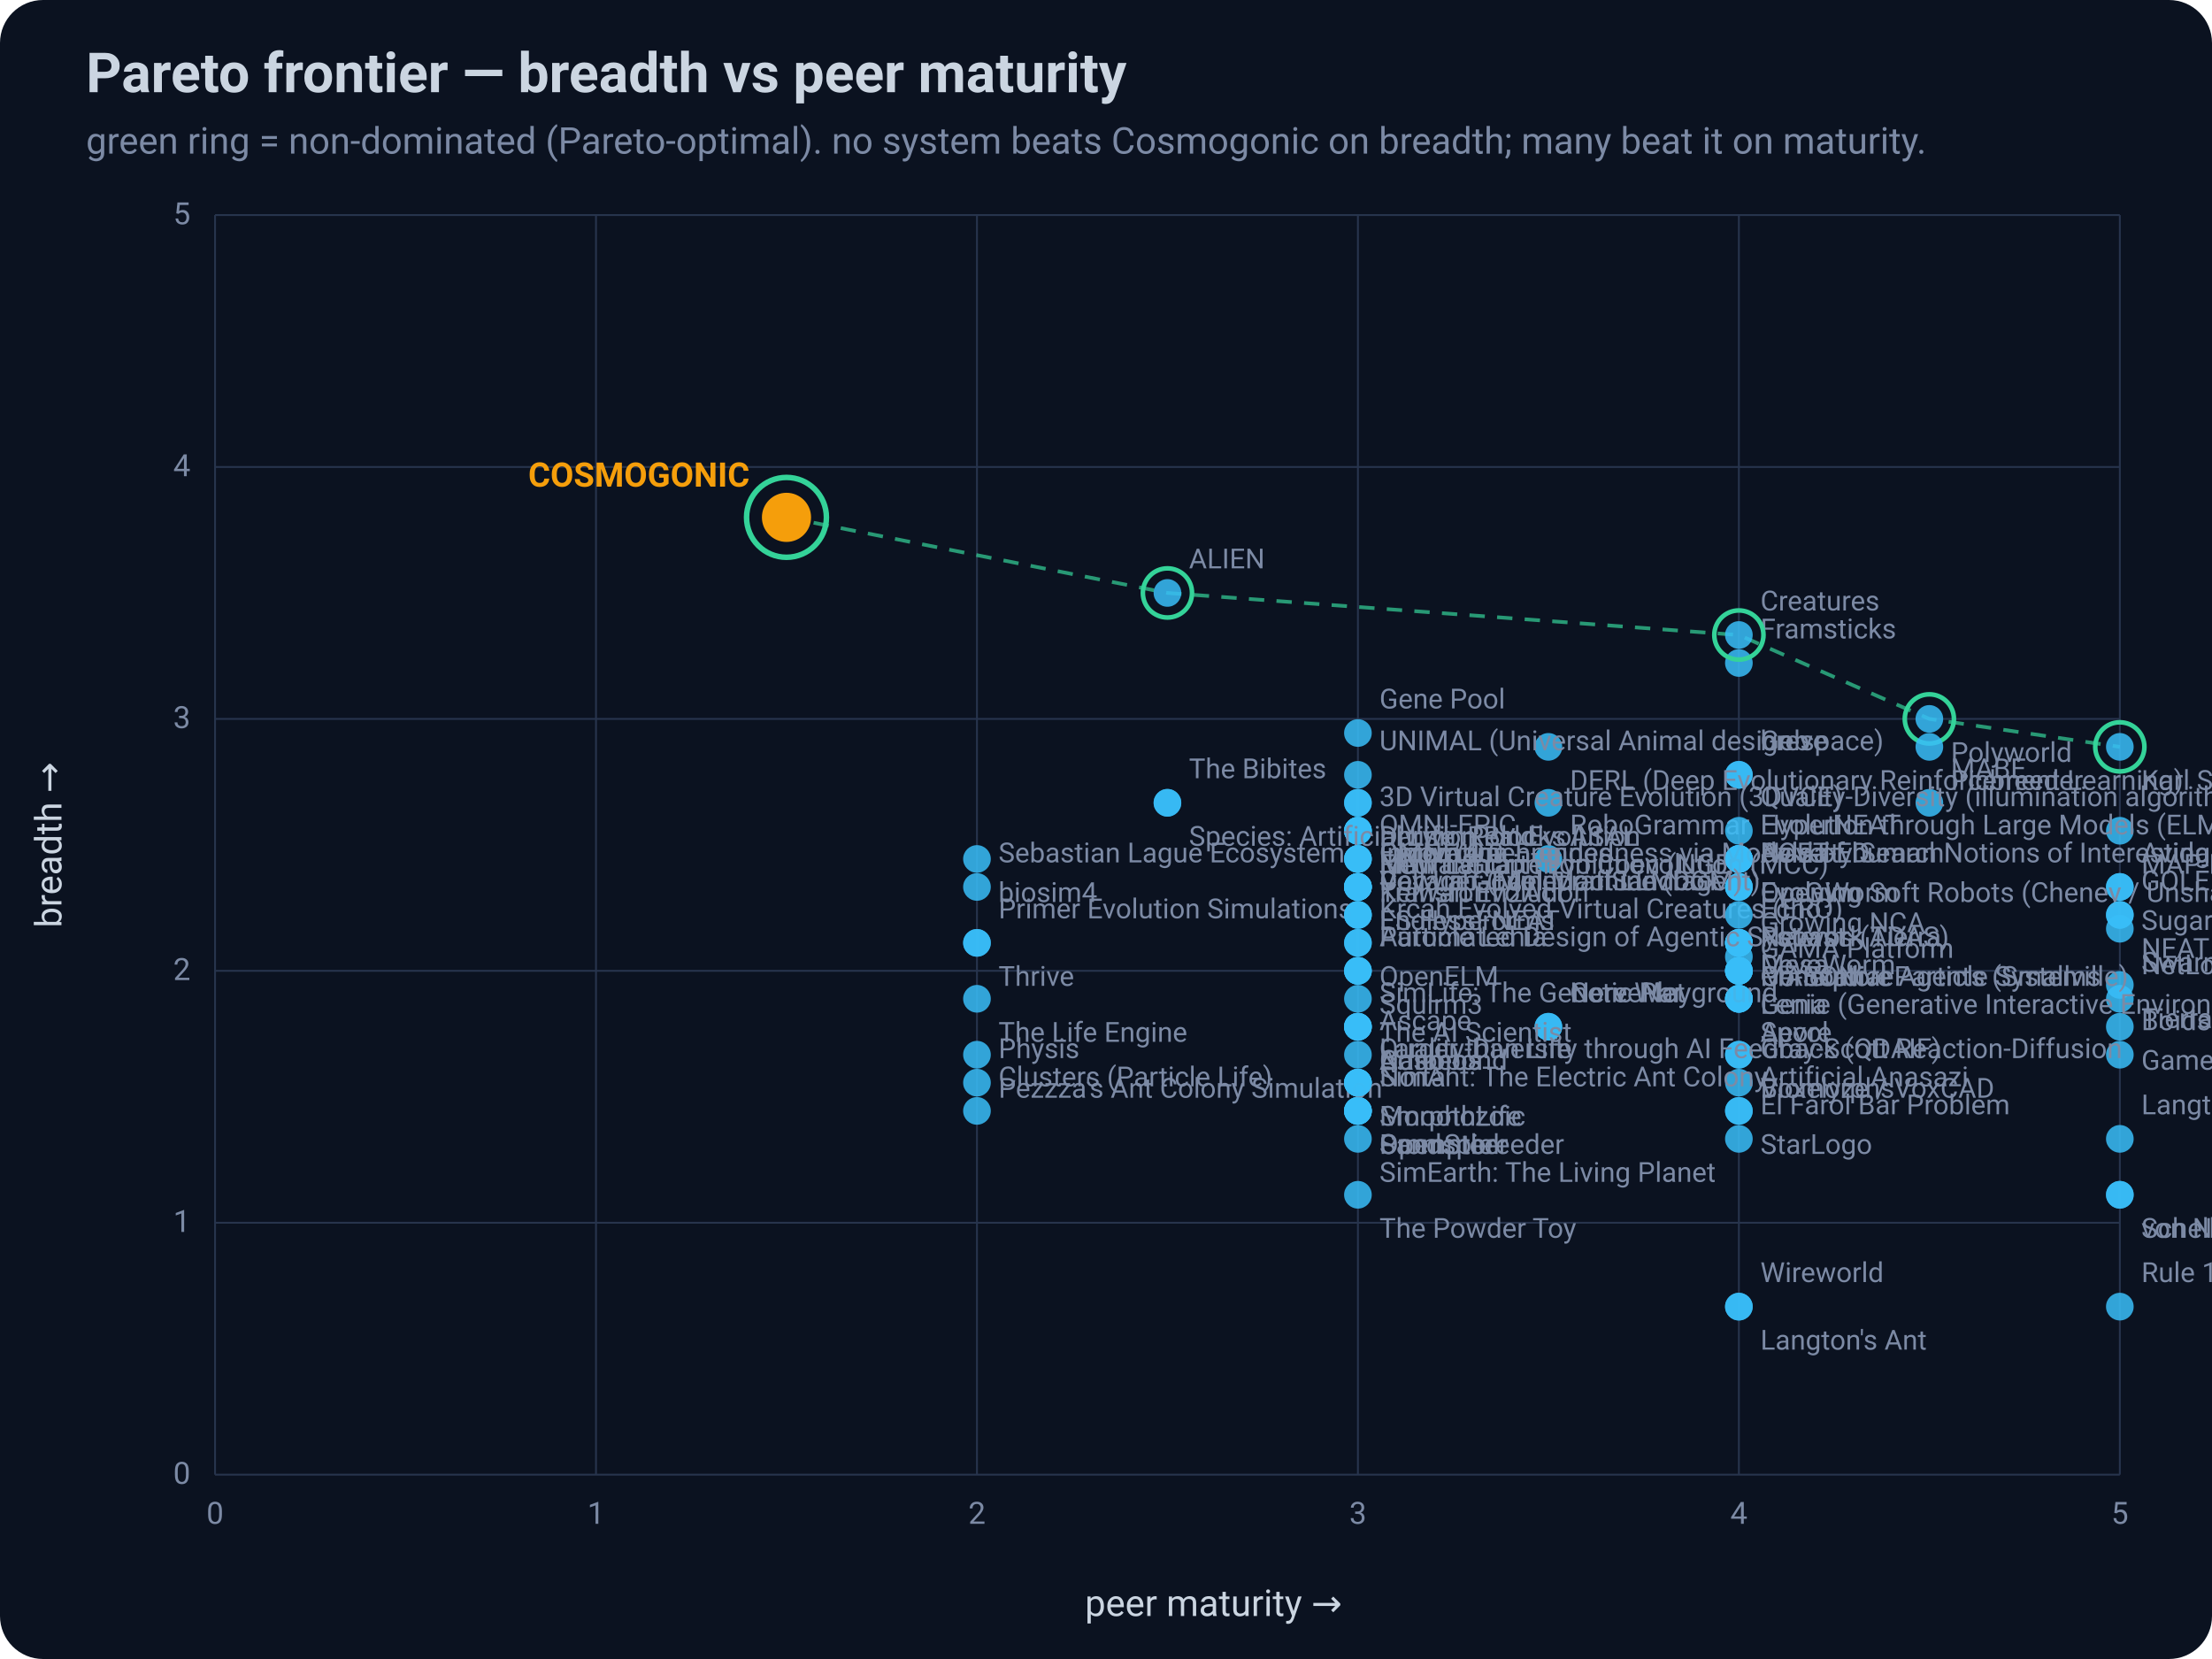
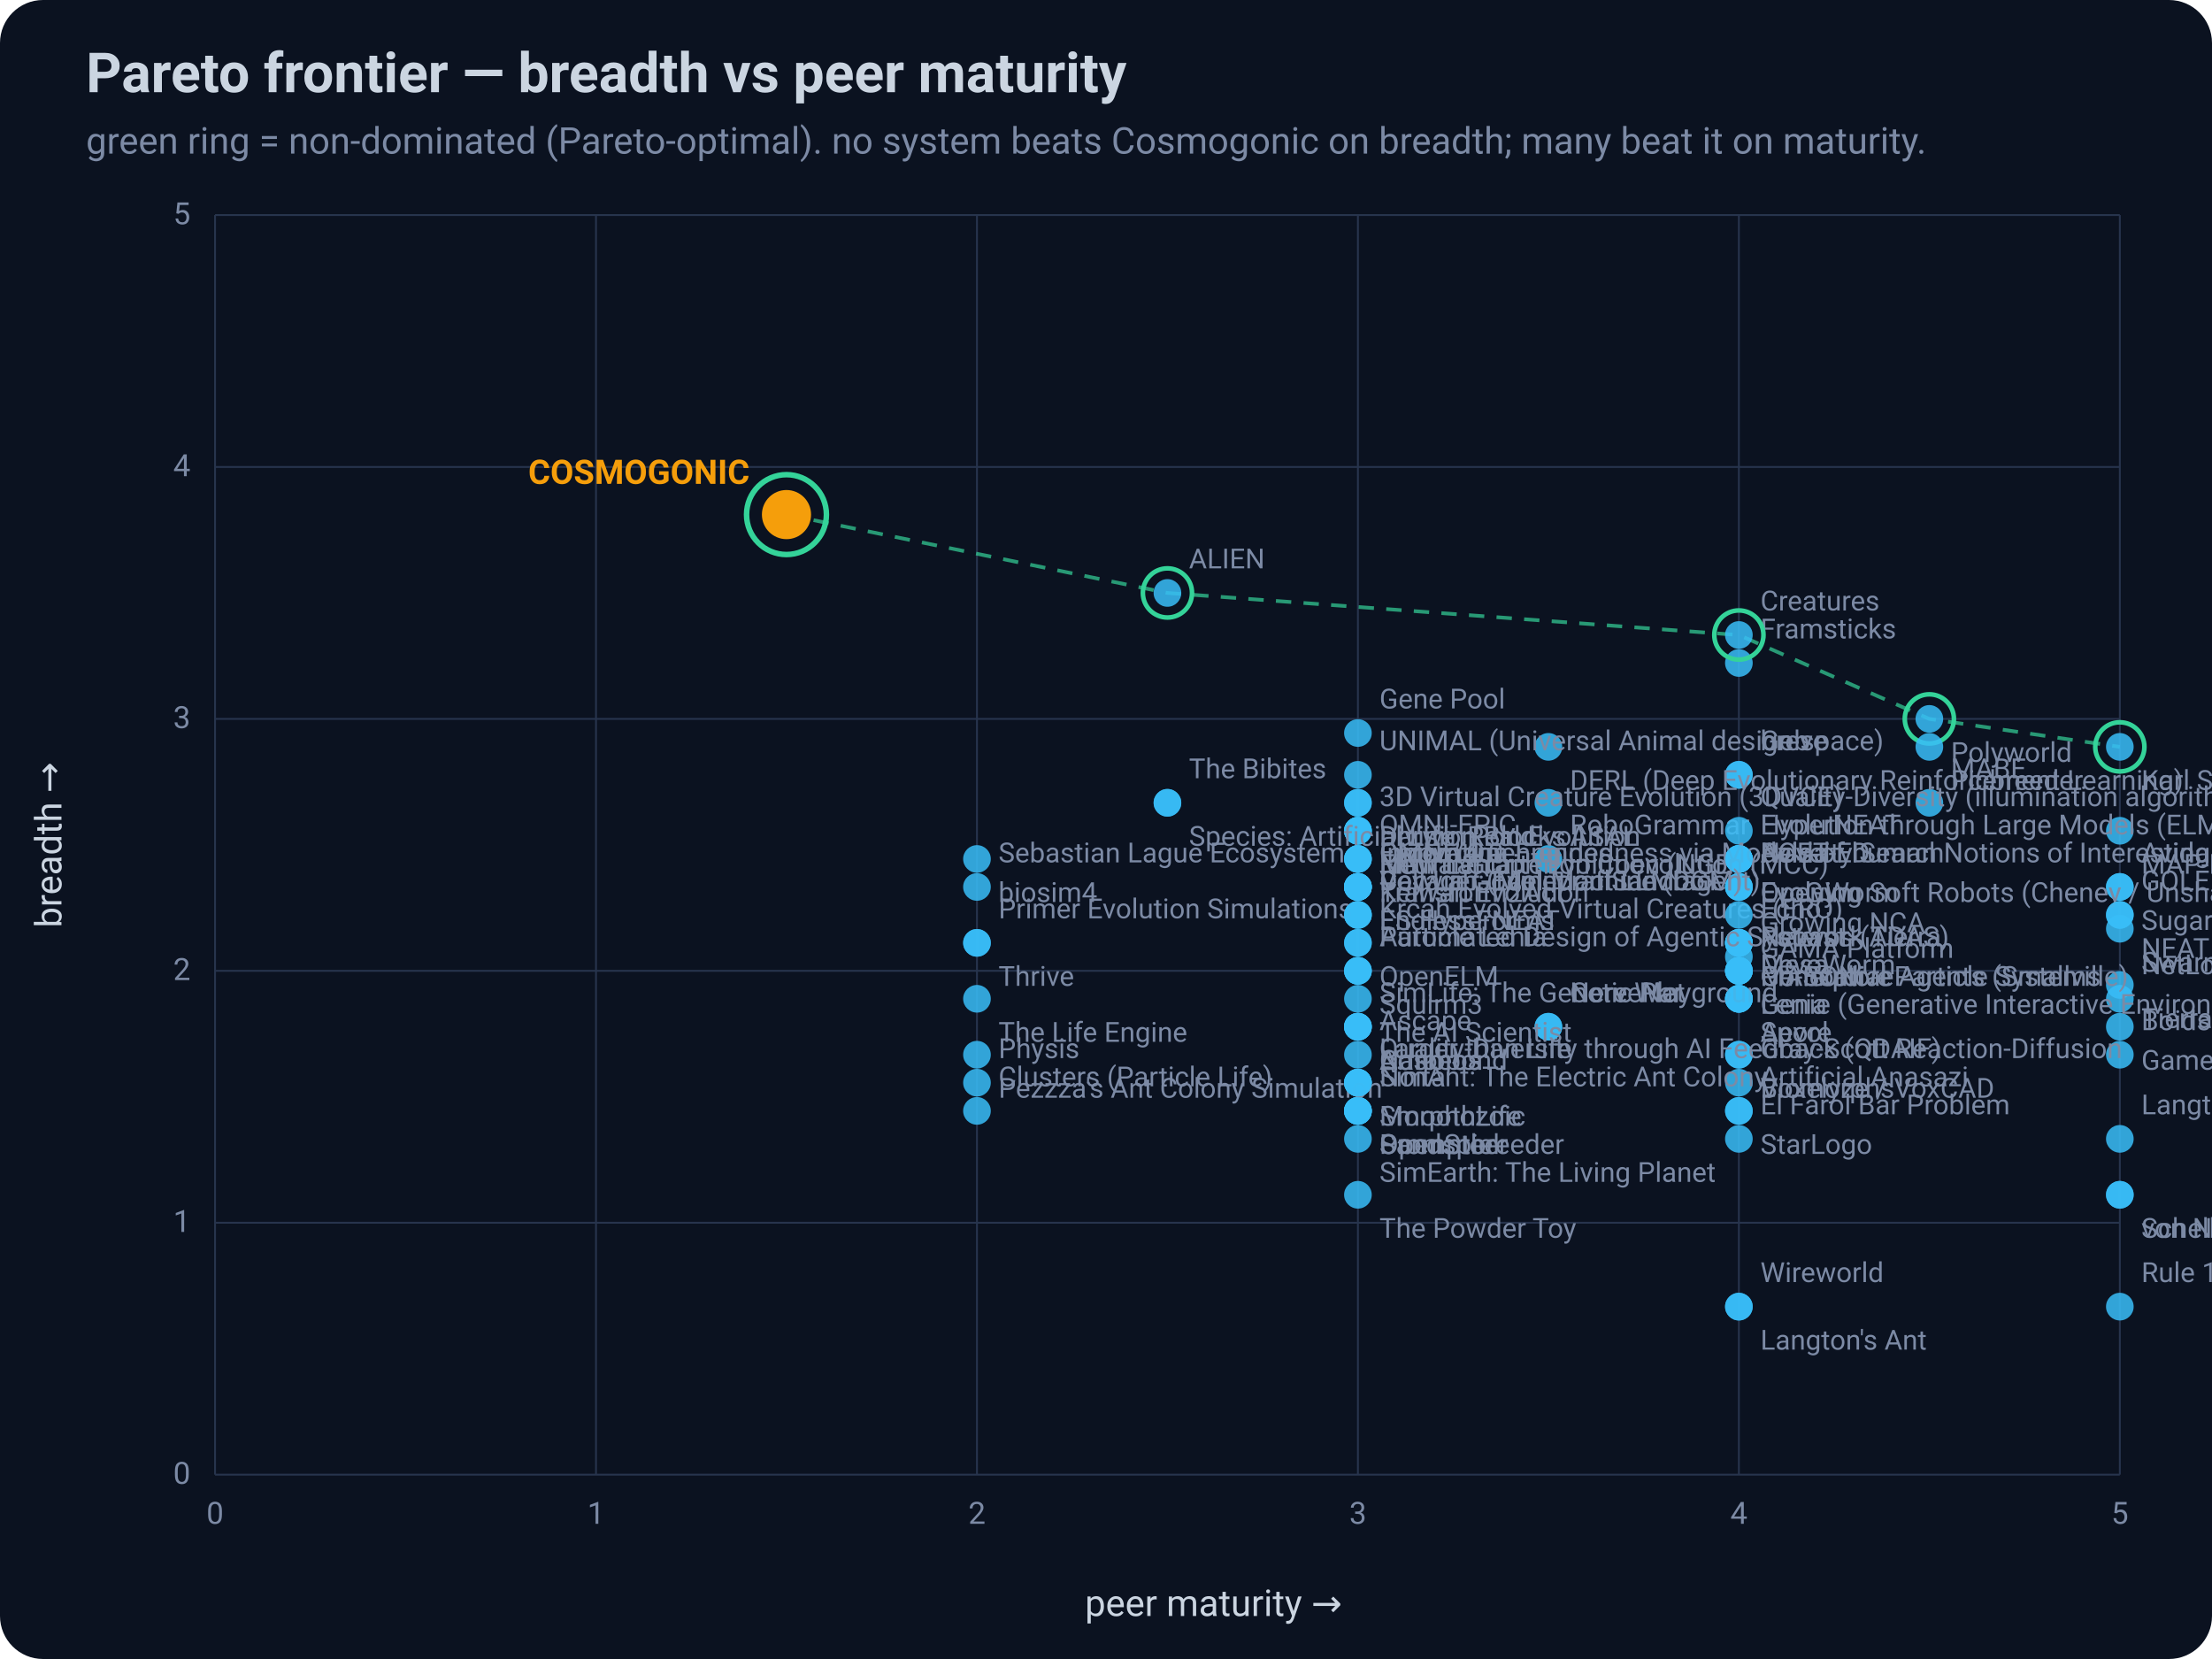
<svg xmlns="http://www.w3.org/2000/svg" viewBox="0 0 720 540" font-family="ui-sans-serif,system-ui,Segoe UI,Roboto,sans-serif" role="img" aria-label="Pareto frontier">
  <rect width="720" height="540" rx="14" fill="#0b1220" />
  <text x="28" y="30" fill="#cbd5e1" font-size="18" font-weight="700">Pareto frontier — breadth vs peer maturity</text>
  <text x="28" y="50" fill="#7c8aa5" font-size="12">green ring = non-dominated (Pareto-optimal). no system beats Cosmogonic on breadth; many beat it on maturity.</text>
  <line x1="70" y1="70" x2="70" y2="480" stroke="#27344d" stroke-width="0.6" />
  <line x1="70" y1="480" x2="690" y2="480" stroke="#27344d" stroke-width="0.6" />
  <text x="70" y="496" fill="#7c8aa5" font-size="10" text-anchor="middle">0</text>
  <text x="62" y="483" fill="#7c8aa5" font-size="10" text-anchor="end">0</text>
  <line x1="194" y1="70" x2="194" y2="480" stroke="#27344d" stroke-width="0.6" />
  <line x1="70" y1="398" x2="690" y2="398" stroke="#27344d" stroke-width="0.6" />
  <text x="194" y="496" fill="#7c8aa5" font-size="10" text-anchor="middle">1</text>
  <text x="62" y="401" fill="#7c8aa5" font-size="10" text-anchor="end">1</text>
  <line x1="318" y1="70" x2="318" y2="480" stroke="#27344d" stroke-width="0.6" />
  <line x1="70" y1="316" x2="690" y2="316" stroke="#27344d" stroke-width="0.6" />
  <text x="318" y="496" fill="#7c8aa5" font-size="10" text-anchor="middle">2</text>
  <text x="62" y="319" fill="#7c8aa5" font-size="10" text-anchor="end">2</text>
  <line x1="442" y1="70" x2="442" y2="480" stroke="#27344d" stroke-width="0.6" />
  <line x1="70" y1="234" x2="690" y2="234" stroke="#27344d" stroke-width="0.6" />
  <text x="442" y="496" fill="#7c8aa5" font-size="10" text-anchor="middle">3</text>
  <text x="62" y="237" fill="#7c8aa5" font-size="10" text-anchor="end">3</text>
  <line x1="566" y1="70" x2="566" y2="480" stroke="#27344d" stroke-width="0.6" />
  <line x1="70" y1="152" x2="690" y2="152" stroke="#27344d" stroke-width="0.6" />
  <text x="566" y="496" fill="#7c8aa5" font-size="10" text-anchor="middle">4</text>
  <text x="62" y="155" fill="#7c8aa5" font-size="10" text-anchor="end">4</text>
  <line x1="690" y1="70" x2="690" y2="480" stroke="#27344d" stroke-width="0.6" />
  <line x1="70" y1="70" x2="690" y2="70" stroke="#27344d" stroke-width="0.6" />
  <text x="690" y="496" fill="#7c8aa5" font-size="10" text-anchor="middle">5</text>
  <text x="62" y="73" fill="#7c8aa5" font-size="10" text-anchor="end">5</text>
  <text x="395" y="526" fill="#cbd5e1" font-size="12" text-anchor="middle">peer maturity →</text>
  <text x="20" y="275" fill="#cbd5e1" font-size="12" text-anchor="middle" transform="rotate(-90 20 275)">breadth →</text>
-   <polyline points="256,168.4 380,193 566,206.694 628,234 690,243.102" fill="none" stroke="#34d399" stroke-width="1.2" stroke-dasharray="5 4" opacity="0.7" />
-   <circle cx="256" cy="168.4" r="8" fill="#f59e0b" />
-   <circle cx="256" cy="168.4" r="13" fill="none" stroke="#34d399" stroke-width="1.8" />
-   <text x="244" y="158.4" fill="#f59e0b" font-size="11" font-weight="700" text-anchor="end">COSMOGONIC</text>
+   <polyline points="256,167.498 380,193 566,206.694 628,234 690,243.102" fill="none" stroke="#34d399" stroke-width="1.2" stroke-dasharray="5 4" opacity="0.7" />
+   <circle cx="256" cy="167.498" r="8" fill="#f59e0b" />
+   <circle cx="256" cy="167.498" r="13" fill="none" stroke="#34d399" stroke-width="1.8" />
+   <text x="244" y="157.498" fill="#f59e0b" font-size="11" font-weight="700" text-anchor="end">COSMOGONIC</text>
  <circle cx="690" cy="334.204" r="4.5" fill="#38bdf8" opacity="0.85" />
  <text x="697" y="348.204" fill="#7c8aa5" font-size="9">Game of Life</text>
  <circle cx="690" cy="343.306" r="4.5" fill="#38bdf8" opacity="0.85" />
  <text x="697" y="335.306" fill="#7c8aa5" font-size="9">Boids</text>
  <circle cx="566" cy="343.306" r="4.5" fill="#38bdf8" opacity="0.85" />
  <text x="573" y="357.306" fill="#7c8aa5" font-size="9">Biomorphs</text>
  <circle cx="504" cy="334.204" r="4.5" fill="#38bdf8" opacity="0.85" />
  <text x="511" y="326.204" fill="#7c8aa5" font-size="9">Core War</text>
  <circle cx="690" cy="320.592" r="4.5" fill="#38bdf8" opacity="0.85" />
  <text x="697" y="334.592" fill="#7c8aa5" font-size="9">Tierra</text>
  <circle cx="690" cy="288.694" r="4.5" fill="#38bdf8" opacity="0.85" />
  <text x="697" y="280.694" fill="#7c8aa5" font-size="9">Avida</text>
  <circle cx="628" cy="234" r="4.5" fill="#38bdf8" opacity="0.85" />
  <circle cx="628" cy="234" r="8" fill="none" stroke="#34d399" stroke-width="1.5" />
  <text x="635" y="248" fill="#7c8aa5" font-size="9">Polyworld</text>
  <circle cx="566" cy="215.796" r="4.5" fill="#38bdf8" opacity="0.85" />
  <text x="573" y="207.796" fill="#7c8aa5" font-size="9">Framsticks</text>
  <circle cx="690" cy="243.102" r="4.5" fill="#38bdf8" opacity="0.85" />
  <circle cx="690" cy="243.102" r="8" fill="none" stroke="#34d399" stroke-width="1.5" />
  <text x="697" y="257.102" fill="#7c8aa5" font-size="9">Karl Sims VC</text>
  <circle cx="566" cy="206.694" r="4.5" fill="#38bdf8" opacity="0.85" />
  <circle cx="566" cy="206.694" r="8" fill="none" stroke="#34d399" stroke-width="1.5" />
  <text x="573" y="198.694" fill="#7c8aa5" font-size="9">Creatures</text>
  <circle cx="442" cy="261.306" r="4.5" fill="#38bdf8" opacity="0.85" />
  <text x="449" y="275.306" fill="#7c8aa5" font-size="9">Darwin Pond</text>
  <circle cx="442" cy="238.592" r="4.5" fill="#38bdf8" opacity="0.85" />
  <text x="449" y="230.592" fill="#7c8aa5" font-size="9">Gene Pool</text>
  <circle cx="690" cy="288.694" r="4.5" fill="#38bdf8" opacity="0.85" />
  <text x="697" y="302.694" fill="#7c8aa5" font-size="9">Sugarscape</text>
  <circle cx="566" cy="306.898" r="4.5" fill="#38bdf8" opacity="0.85" />
  <text x="573" y="298.898" fill="#7c8aa5" font-size="9">Echo</text>
  <circle cx="690" cy="302.306" r="4.5" fill="#38bdf8" opacity="0.85" />
  <text x="697" y="316.306" fill="#7c8aa5" font-size="9">Swarm</text>
  <circle cx="566" cy="252.204" r="4.5" fill="#38bdf8" opacity="0.85" />
  <text x="573" y="244.204" fill="#7c8aa5" font-size="9">breve</text>
  <circle cx="628" cy="243.102" r="4.5" fill="#38bdf8" opacity="0.85" />
  <text x="635" y="257.102" fill="#7c8aa5" font-size="9">Picbreeder</text>
  <circle cx="628" cy="261.306" r="4.5" fill="#38bdf8" opacity="0.85" />
  <text x="635" y="253.306" fill="#7c8aa5" font-size="9">MABE</text>
  <circle cx="566" cy="316" r="4.5" fill="#38bdf8" opacity="0.85" />
  <text x="573" y="330" fill="#7c8aa5" font-size="9">Lenia</text>
  <circle cx="566" cy="311.408" r="4.5" fill="#38bdf8" opacity="0.85" />
  <text x="573" y="303.408" fill="#7c8aa5" font-size="9">Growing NCA</text>
  <circle cx="566" cy="279.592" r="4.5" fill="#38bdf8" opacity="0.85" />
  <text x="573" y="293.592" fill="#7c8aa5" font-size="9">OpenWorm</text>
  <circle cx="566" cy="288.694" r="4.5" fill="#38bdf8" opacity="0.85" />
  <text x="573" y="280.694" fill="#7c8aa5" font-size="9">POET</text>
  <circle cx="566" cy="279.592" r="4.5" fill="#38bdf8" opacity="0.85" />
  <text x="573" y="293.592" fill="#7c8aa5" font-size="9">EvoGym</text>
  <circle cx="380" cy="193" r="4.5" fill="#38bdf8" opacity="0.85" />
  <circle cx="380" cy="193" r="8" fill="none" stroke="#34d399" stroke-width="1.5" />
  <text x="387" y="185" fill="#7c8aa5" font-size="9">ALIEN</text>
  <circle cx="504" cy="261.306" r="4.5" fill="#38bdf8" opacity="0.85" />
  <text x="511" y="275.306" fill="#7c8aa5" font-size="9">ASAL</text>
  <circle cx="566" cy="425.306" r="4.5" fill="#38bdf8" opacity="0.85" />
  <text x="573" y="417.306" fill="#7c8aa5" font-size="9">Wireworld</text>
  <circle cx="566" cy="425.306" r="4.5" fill="#38bdf8" opacity="0.85" />
  <text x="573" y="439.306" fill="#7c8aa5" font-size="9">Langton's Ant</text>
  <circle cx="690" cy="370.694" r="4.5" fill="#38bdf8" opacity="0.85" />
  <text x="697" y="362.694" fill="#7c8aa5" font-size="9">Langton's Loops</text>
  <circle cx="690" cy="388.898" r="4.5" fill="#38bdf8" opacity="0.85" />
  <text x="697" y="402.898" fill="#7c8aa5" font-size="9">von Neumann Universal Constructor</text>
  <circle cx="690" cy="425.306" r="4.5" fill="#38bdf8" opacity="0.85" />
  <text x="697" y="417.306" fill="#7c8aa5" font-size="9">Rule 110</text>
  <circle cx="442" cy="352.408" r="4.5" fill="#38bdf8" opacity="0.85" />
  <text x="449" y="366.408" fill="#7c8aa5" font-size="9">SmoothLife</text>
  <circle cx="442" cy="352.408" r="4.5" fill="#38bdf8" opacity="0.85" />
  <text x="449" y="344.408" fill="#7c8aa5" font-size="9">Larger than Life</text>
  <circle cx="442" cy="270.408" r="4.5" fill="#38bdf8" opacity="0.85" />
  <text x="449" y="284.408" fill="#7c8aa5" font-size="9">Flow Lenia</text>
  <circle cx="442" cy="316" r="4.5" fill="#38bdf8" opacity="0.85" />
  <text x="449" y="308" fill="#7c8aa5" font-size="9">Particle Lenia</text>
  <circle cx="566" cy="306.898" r="4.5" fill="#38bdf8" opacity="0.85" />
  <text x="573" y="320.898" fill="#7c8aa5" font-size="9">Primordial Particle Systems</text>
  <circle cx="566" cy="352.408" r="4.5" fill="#38bdf8" opacity="0.85" />
  <text x="573" y="344.408" fill="#7c8aa5" font-size="9">Gray-Scott Reaction-Diffusion</text>
  <circle cx="566" cy="325.102" r="4.5" fill="#38bdf8" opacity="0.85" />
  <text x="573" y="339.102" fill="#7c8aa5" font-size="9">Aevol</text>
  <circle cx="566" cy="288.694" r="4.5" fill="#38bdf8" opacity="0.85" />
  <text x="573" y="280.694" fill="#7c8aa5" font-size="9">Avida-ED</text>
  <circle cx="442" cy="334.204" r="4.5" fill="#38bdf8" opacity="0.85" />
  <text x="449" y="348.204" fill="#7c8aa5" font-size="9">Nanopond</text>
  <circle cx="318" cy="352.408" r="4.5" fill="#38bdf8" opacity="0.85" />
  <text x="325" y="344.408" fill="#7c8aa5" font-size="9">Physis</text>
  <circle cx="442" cy="334.204" r="4.5" fill="#38bdf8" opacity="0.85" />
  <text x="449" y="348.204" fill="#7c8aa5" font-size="9">Cosmos</text>
  <circle cx="566" cy="252.204" r="4.5" fill="#38bdf8" opacity="0.85" />
  <text x="573" y="244.204" fill="#7c8aa5" font-size="9">Geb</text>
  <circle cx="442" cy="334.204" r="4.5" fill="#38bdf8" opacity="0.85" />
  <text x="449" y="348.204" fill="#7c8aa5" font-size="9">Amoeba</text>
  <circle cx="442" cy="288.694" r="4.5" fill="#38bdf8" opacity="0.85" />
  <text x="449" y="280.694" fill="#7c8aa5" font-size="9">Evolve 4.0</text>
  <circle cx="442" cy="316" r="4.5" fill="#38bdf8" opacity="0.85" />
  <text x="449" y="330" fill="#7c8aa5" font-size="9">Squirm3</text>
  <circle cx="566" cy="316" r="4.5" fill="#38bdf8" opacity="0.85" />
  <text x="573" y="308" fill="#7c8aa5" font-size="9">Network Tierra</text>
  <circle cx="318" cy="279.592" r="4.5" fill="#38bdf8" opacity="0.85" />
  <text x="325" y="293.592" fill="#7c8aa5" font-size="9">biosim4</text>
  <circle cx="690" cy="297.796" r="4.5" fill="#38bdf8" opacity="0.85" />
  <text x="697" y="289.796" fill="#7c8aa5" font-size="9">GOLEM (Genetically Organized Lifelike Electro Mechanics)</text>
  <circle cx="566" cy="343.306" r="4.5" fill="#38bdf8" opacity="0.85" />
  <text x="573" y="357.306" fill="#7c8aa5" font-size="9">Voxelyze / VoxCAD</text>
  <circle cx="442" cy="270.408" r="4.5" fill="#38bdf8" opacity="0.85" />
  <text x="449" y="262.408" fill="#7c8aa5" font-size="9">3D Virtual Creature Evolution (3DVCE)</text>
  <circle cx="504" cy="243.102" r="4.5" fill="#38bdf8" opacity="0.85" />
  <text x="511" y="257.102" fill="#7c8aa5" font-size="9">DERL (Deep Evolutionary Reinforcement Learning)</text>
  <circle cx="442" cy="252.204" r="4.5" fill="#38bdf8" opacity="0.85" />
  <text x="449" y="244.204" fill="#7c8aa5" font-size="9">UNIMAL (Universal Animal design space)</text>
  <circle cx="566" cy="279.592" r="4.5" fill="#38bdf8" opacity="0.85" />
  <text x="573" y="293.592" fill="#7c8aa5" font-size="9">Evolving Soft Robots (Cheney / Unshackling Evolution)</text>
  <circle cx="504" cy="279.592" r="4.5" fill="#38bdf8" opacity="0.85" />
  <text x="511" y="271.592" fill="#7c8aa5" font-size="9">RoboGrammar</text>
  <circle cx="442" cy="279.592" r="4.5" fill="#38bdf8" opacity="0.85" />
  <text x="449" y="293.592" fill="#7c8aa5" font-size="9">Transform2Act</text>
  <circle cx="504" cy="334.204" r="4.5" fill="#38bdf8" opacity="0.85" />
  <text x="511" y="326.204" fill="#7c8aa5" font-size="9">NerveNet</text>
  <circle cx="442" cy="270.408" r="4.5" fill="#38bdf8" opacity="0.85" />
  <text x="449" y="284.408" fill="#7c8aa5" font-size="9">Neural Graph Evolution (NGE)</text>
  <circle cx="442" cy="306.898" r="4.5" fill="#38bdf8" opacity="0.85" />
  <text x="449" y="298.898" fill="#7c8aa5" font-size="9">Krcah Evolved Virtual Creatures (ERO)</text>
  <circle cx="690" cy="297.796" r="4.5" fill="#38bdf8" opacity="0.85" />
  <text x="697" y="311.796" fill="#7c8aa5" font-size="9">NEAT (NeuroEvolution of Augmenting Topologies)</text>
  <circle cx="566" cy="279.592" r="4.5" fill="#38bdf8" opacity="0.85" />
  <text x="573" y="271.592" fill="#7c8aa5" font-size="9">HyperNEAT</text>
  <circle cx="442" cy="288.694" r="4.5" fill="#38bdf8" opacity="0.85" />
  <text x="449" y="302.694" fill="#7c8aa5" font-size="9">ES-HyperNEAT</text>
  <circle cx="566" cy="288.694" r="4.5" fill="#38bdf8" opacity="0.85" />
  <text x="573" y="280.694" fill="#7c8aa5" font-size="9">Novelty Search</text>
  <circle cx="690" cy="270.408" r="4.5" fill="#38bdf8" opacity="0.85" />
  <text x="697" y="284.408" fill="#7c8aa5" font-size="9">MAP-Elites</text>
  <circle cx="566" cy="270.408" r="4.5" fill="#38bdf8" opacity="0.85" />
  <text x="573" y="262.408" fill="#7c8aa5" font-size="9">Quality-Diversity (illumination algorithms)</text>
  <circle cx="566" cy="306.898" r="4.5" fill="#38bdf8" opacity="0.85" />
  <text x="573" y="320.898" fill="#7c8aa5" font-size="9">Go-Explore</text>
  <circle cx="442" cy="288.694" r="4.5" fill="#38bdf8" opacity="0.85" />
  <text x="449" y="280.694" fill="#7c8aa5" font-size="9">OMNI (Open-endedness via Models of human Notions of Interestingness)</text>
  <circle cx="442" cy="270.408" r="4.5" fill="#38bdf8" opacity="0.85" />
  <text x="449" y="284.408" fill="#7c8aa5" font-size="9">Minimal Criterion Coevolution (MCC)</text>
  <circle cx="442" cy="288.694" r="4.5" fill="#38bdf8" opacity="0.85" />
  <text x="449" y="280.694" fill="#7c8aa5" font-size="9">Innovation Engines</text>
  <circle cx="442" cy="288.694" r="4.5" fill="#38bdf8" opacity="0.85" />
  <text x="449" y="302.694" fill="#7c8aa5" font-size="9">EndlessForms</text>
  <circle cx="690" cy="325.102" r="4.5" fill="#38bdf8" opacity="0.85" />
  <text x="697" y="317.102" fill="#7c8aa5" font-size="9">NetLogo</text>
  <circle cx="566" cy="306.898" r="4.5" fill="#38bdf8" opacity="0.85" />
  <text x="573" y="320.898" fill="#7c8aa5" font-size="9">MASON</text>
  <circle cx="566" cy="316" r="4.5" fill="#38bdf8" opacity="0.85" />
  <text x="573" y="308" fill="#7c8aa5" font-size="9">Repast</text>
  <circle cx="566" cy="361.592" r="4.5" fill="#38bdf8" opacity="0.85" />
  <text x="573" y="375.592" fill="#7c8aa5" font-size="9">StarLogo</text>
  <circle cx="442" cy="343.306" r="4.5" fill="#38bdf8" opacity="0.85" />
  <text x="449" y="335.306" fill="#7c8aa5" font-size="9">Ascape</text>
  <circle cx="566" cy="297.796" r="4.5" fill="#38bdf8" opacity="0.85" />
  <text x="573" y="311.796" fill="#7c8aa5" font-size="9">GAMA Platform</text>
  <circle cx="566" cy="325.102" r="4.5" fill="#38bdf8" opacity="0.85" />
  <text x="573" y="317.102" fill="#7c8aa5" font-size="9">Mesa</text>
  <circle cx="442" cy="361.592" r="4.5" fill="#38bdf8" opacity="0.85" />
  <text x="449" y="375.592" fill="#7c8aa5" font-size="9">OpenSteer</text>
  <circle cx="566" cy="361.592" r="4.5" fill="#38bdf8" opacity="0.85" />
  <text x="573" y="353.592" fill="#7c8aa5" font-size="9">Artificial Anasazi</text>
  <circle cx="690" cy="388.898" r="4.5" fill="#38bdf8" opacity="0.85" />
  <text x="697" y="402.898" fill="#7c8aa5" font-size="9">Schelling Segregation Model</text>
  <circle cx="566" cy="370.694" r="4.5" fill="#38bdf8" opacity="0.85" />
  <text x="573" y="362.694" fill="#7c8aa5" font-size="9">El Farol Bar Problem</text>
  <circle cx="566" cy="325.102" r="4.5" fill="#38bdf8" opacity="0.85" />
  <text x="573" y="339.102" fill="#7c8aa5" font-size="9">Spore</text>
  <circle cx="442" cy="334.204" r="4.5" fill="#38bdf8" opacity="0.85" />
  <text x="449" y="326.204" fill="#7c8aa5" font-size="9">SimLife: The Genetic Playground</text>
  <circle cx="442" cy="370.694" r="4.5" fill="#38bdf8" opacity="0.85" />
  <text x="449" y="384.694" fill="#7c8aa5" font-size="9">SimEarth: The Living Planet</text>
  <circle cx="442" cy="361.592" r="4.5" fill="#38bdf8" opacity="0.85" />
  <text x="449" y="353.592" fill="#7c8aa5" font-size="9">SimAnt: The Electric Ant Colony</text>
  <circle cx="318" cy="306.898" r="4.5" fill="#38bdf8" opacity="0.85" />
  <text x="325" y="320.898" fill="#7c8aa5" font-size="9">Thrive</text>
  <circle cx="442" cy="297.796" r="4.5" fill="#38bdf8" opacity="0.85" />
  <text x="449" y="289.796" fill="#7c8aa5" font-size="9">Cell Lab: Evolution Sandbox</text>
  <circle cx="380" cy="261.306" r="4.5" fill="#38bdf8" opacity="0.85" />
  <text x="387" y="275.306" fill="#7c8aa5" font-size="9">Species: Artificial Life, Real Evolution</text>
  <circle cx="380" cy="261.306" r="4.5" fill="#38bdf8" opacity="0.85" />
  <text x="387" y="253.306" fill="#7c8aa5" font-size="9">The Bibites</text>
  <circle cx="442" cy="388.898" r="4.5" fill="#38bdf8" opacity="0.85" />
  <text x="449" y="402.898" fill="#7c8aa5" font-size="9">The Powder Toy</text>
  <circle cx="442" cy="361.592" r="4.5" fill="#38bdf8" opacity="0.85" />
  <text x="449" y="353.592" fill="#7c8aa5" font-size="9">Noita</text>
  <circle cx="318" cy="325.102" r="4.5" fill="#38bdf8" opacity="0.85" />
  <text x="325" y="339.102" fill="#7c8aa5" font-size="9">The Life Engine</text>
  <circle cx="318" cy="361.592" r="4.5" fill="#38bdf8" opacity="0.85" />
  <text x="325" y="353.592" fill="#7c8aa5" font-size="9">Clusters (Particle Life)</text>
  <circle cx="442" cy="361.592" r="4.5" fill="#38bdf8" opacity="0.85" />
  <text x="449" y="375.592" fill="#7c8aa5" font-size="9">Sandspiel</text>
  <circle cx="318" cy="288.694" r="4.5" fill="#38bdf8" opacity="0.85" />
  <text x="325" y="280.694" fill="#7c8aa5" font-size="9">Sebastian Lague Ecosystem</text>
  <circle cx="318" cy="343.306" r="4.5" fill="#38bdf8" opacity="0.85" />
  <text x="325" y="357.306" fill="#7c8aa5" font-size="9">Pezzza's Ant Colony Simulation</text>
  <circle cx="318" cy="306.898" r="4.5" fill="#38bdf8" opacity="0.85" />
  <text x="325" y="298.898" fill="#7c8aa5" font-size="9">Primer Evolution Simulations</text>
  <circle cx="442" cy="279.592" r="4.5" fill="#38bdf8" opacity="0.85" />
  <text x="449" y="293.592" fill="#7c8aa5" font-size="9">Keiwan Evolution</text>
  <circle cx="566" cy="325.102" r="4.5" fill="#38bdf8" opacity="0.85" />
  <text x="573" y="317.102" fill="#7c8aa5" font-size="9">DevoWorm</text>
  <circle cx="442" cy="352.408" r="4.5" fill="#38bdf8" opacity="0.85" />
  <text x="449" y="366.408" fill="#7c8aa5" font-size="9">Morphozoic</text>
  <circle cx="442" cy="288.694" r="4.5" fill="#38bdf8" opacity="0.85" />
  <text x="449" y="280.694" fill="#7c8aa5" font-size="9">Chromaria</text>
  <circle cx="442" cy="261.306" r="4.5" fill="#38bdf8" opacity="0.85" />
  <text x="449" y="275.306" fill="#7c8aa5" font-size="9">Division Blocks</text>
  <circle cx="442" cy="297.796" r="4.5" fill="#38bdf8" opacity="0.85" />
  <text x="449" y="289.796" fill="#7c8aa5" font-size="9">Voyager (Minecraft LLM agent)</text>
  <circle cx="566" cy="306.898" r="4.5" fill="#38bdf8" opacity="0.85" />
  <text x="573" y="320.898" fill="#7c8aa5" font-size="9">Generative Agents (Smallville)</text>
  <circle cx="442" cy="279.592" r="4.5" fill="#38bdf8" opacity="0.85" />
  <text x="449" y="271.592" fill="#7c8aa5" font-size="9">OMNI-EPIC</text>
  <circle cx="566" cy="316" r="4.5" fill="#38bdf8" opacity="0.85" />
  <text x="573" y="330" fill="#7c8aa5" font-size="9">Genie (Generative Interactive Environments)</text>
  <circle cx="566" cy="279.592" r="4.5" fill="#38bdf8" opacity="0.85" />
  <text x="573" y="271.592" fill="#7c8aa5" font-size="9">Evolution through Large Models (ELM)</text>
  <circle cx="442" cy="306.898" r="4.5" fill="#38bdf8" opacity="0.85" />
  <text x="449" y="320.898" fill="#7c8aa5" font-size="9">OpenELM</text>
  <circle cx="442" cy="316" r="4.5" fill="#38bdf8" opacity="0.85" />
  <text x="449" y="308" fill="#7c8aa5" font-size="9">Automated Design of Agentic Systems (ADAS)</text>
  <circle cx="442" cy="325.102" r="4.5" fill="#38bdf8" opacity="0.85" />
  <text x="449" y="339.102" fill="#7c8aa5" font-size="9">The AI Scientist</text>
  <circle cx="442" cy="297.796" r="4.5" fill="#38bdf8" opacity="0.85" />
  <text x="449" y="289.796" fill="#7c8aa5" font-size="9">Darwin Godel Machine (DGM)</text>
  <circle cx="442" cy="361.592" r="4.5" fill="#38bdf8" opacity="0.85" />
  <text x="449" y="375.592" fill="#7c8aa5" font-size="9">Promptbreeder</text>
  <circle cx="442" cy="352.408" r="4.5" fill="#38bdf8" opacity="0.85" />
  <text x="449" y="344.408" fill="#7c8aa5" font-size="9">Quality-Diversity through AI Feedback (QDAIF)</text>
</svg>
